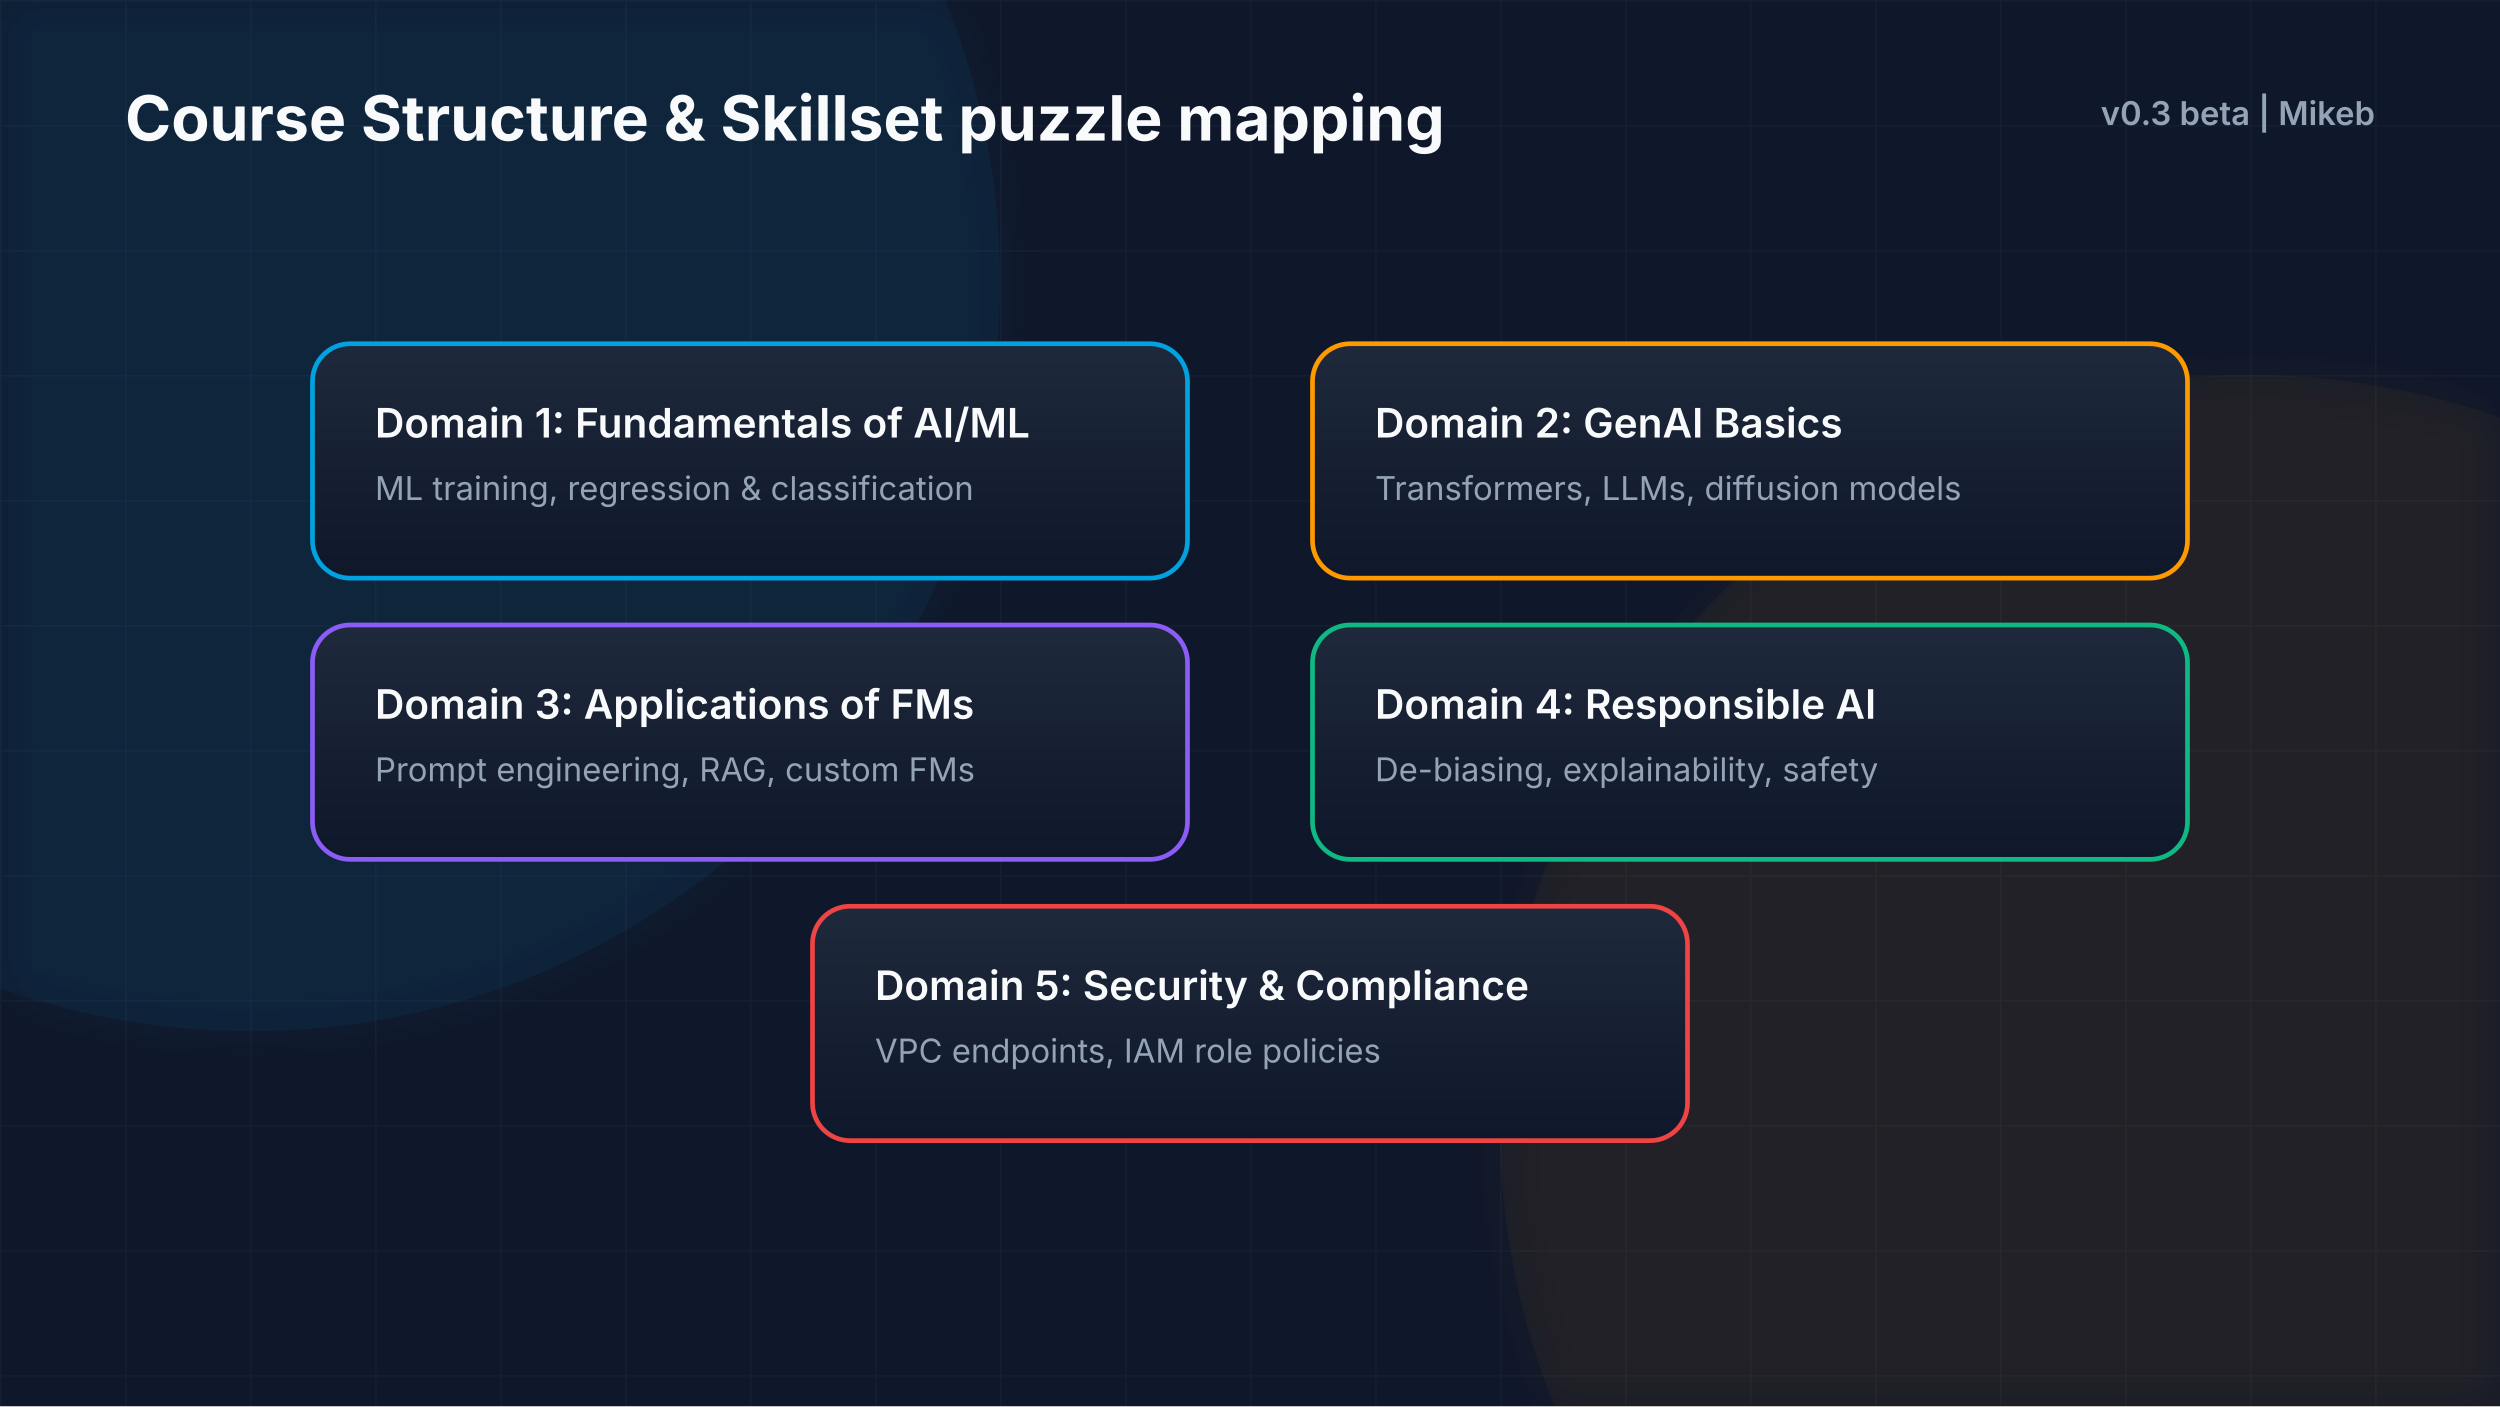
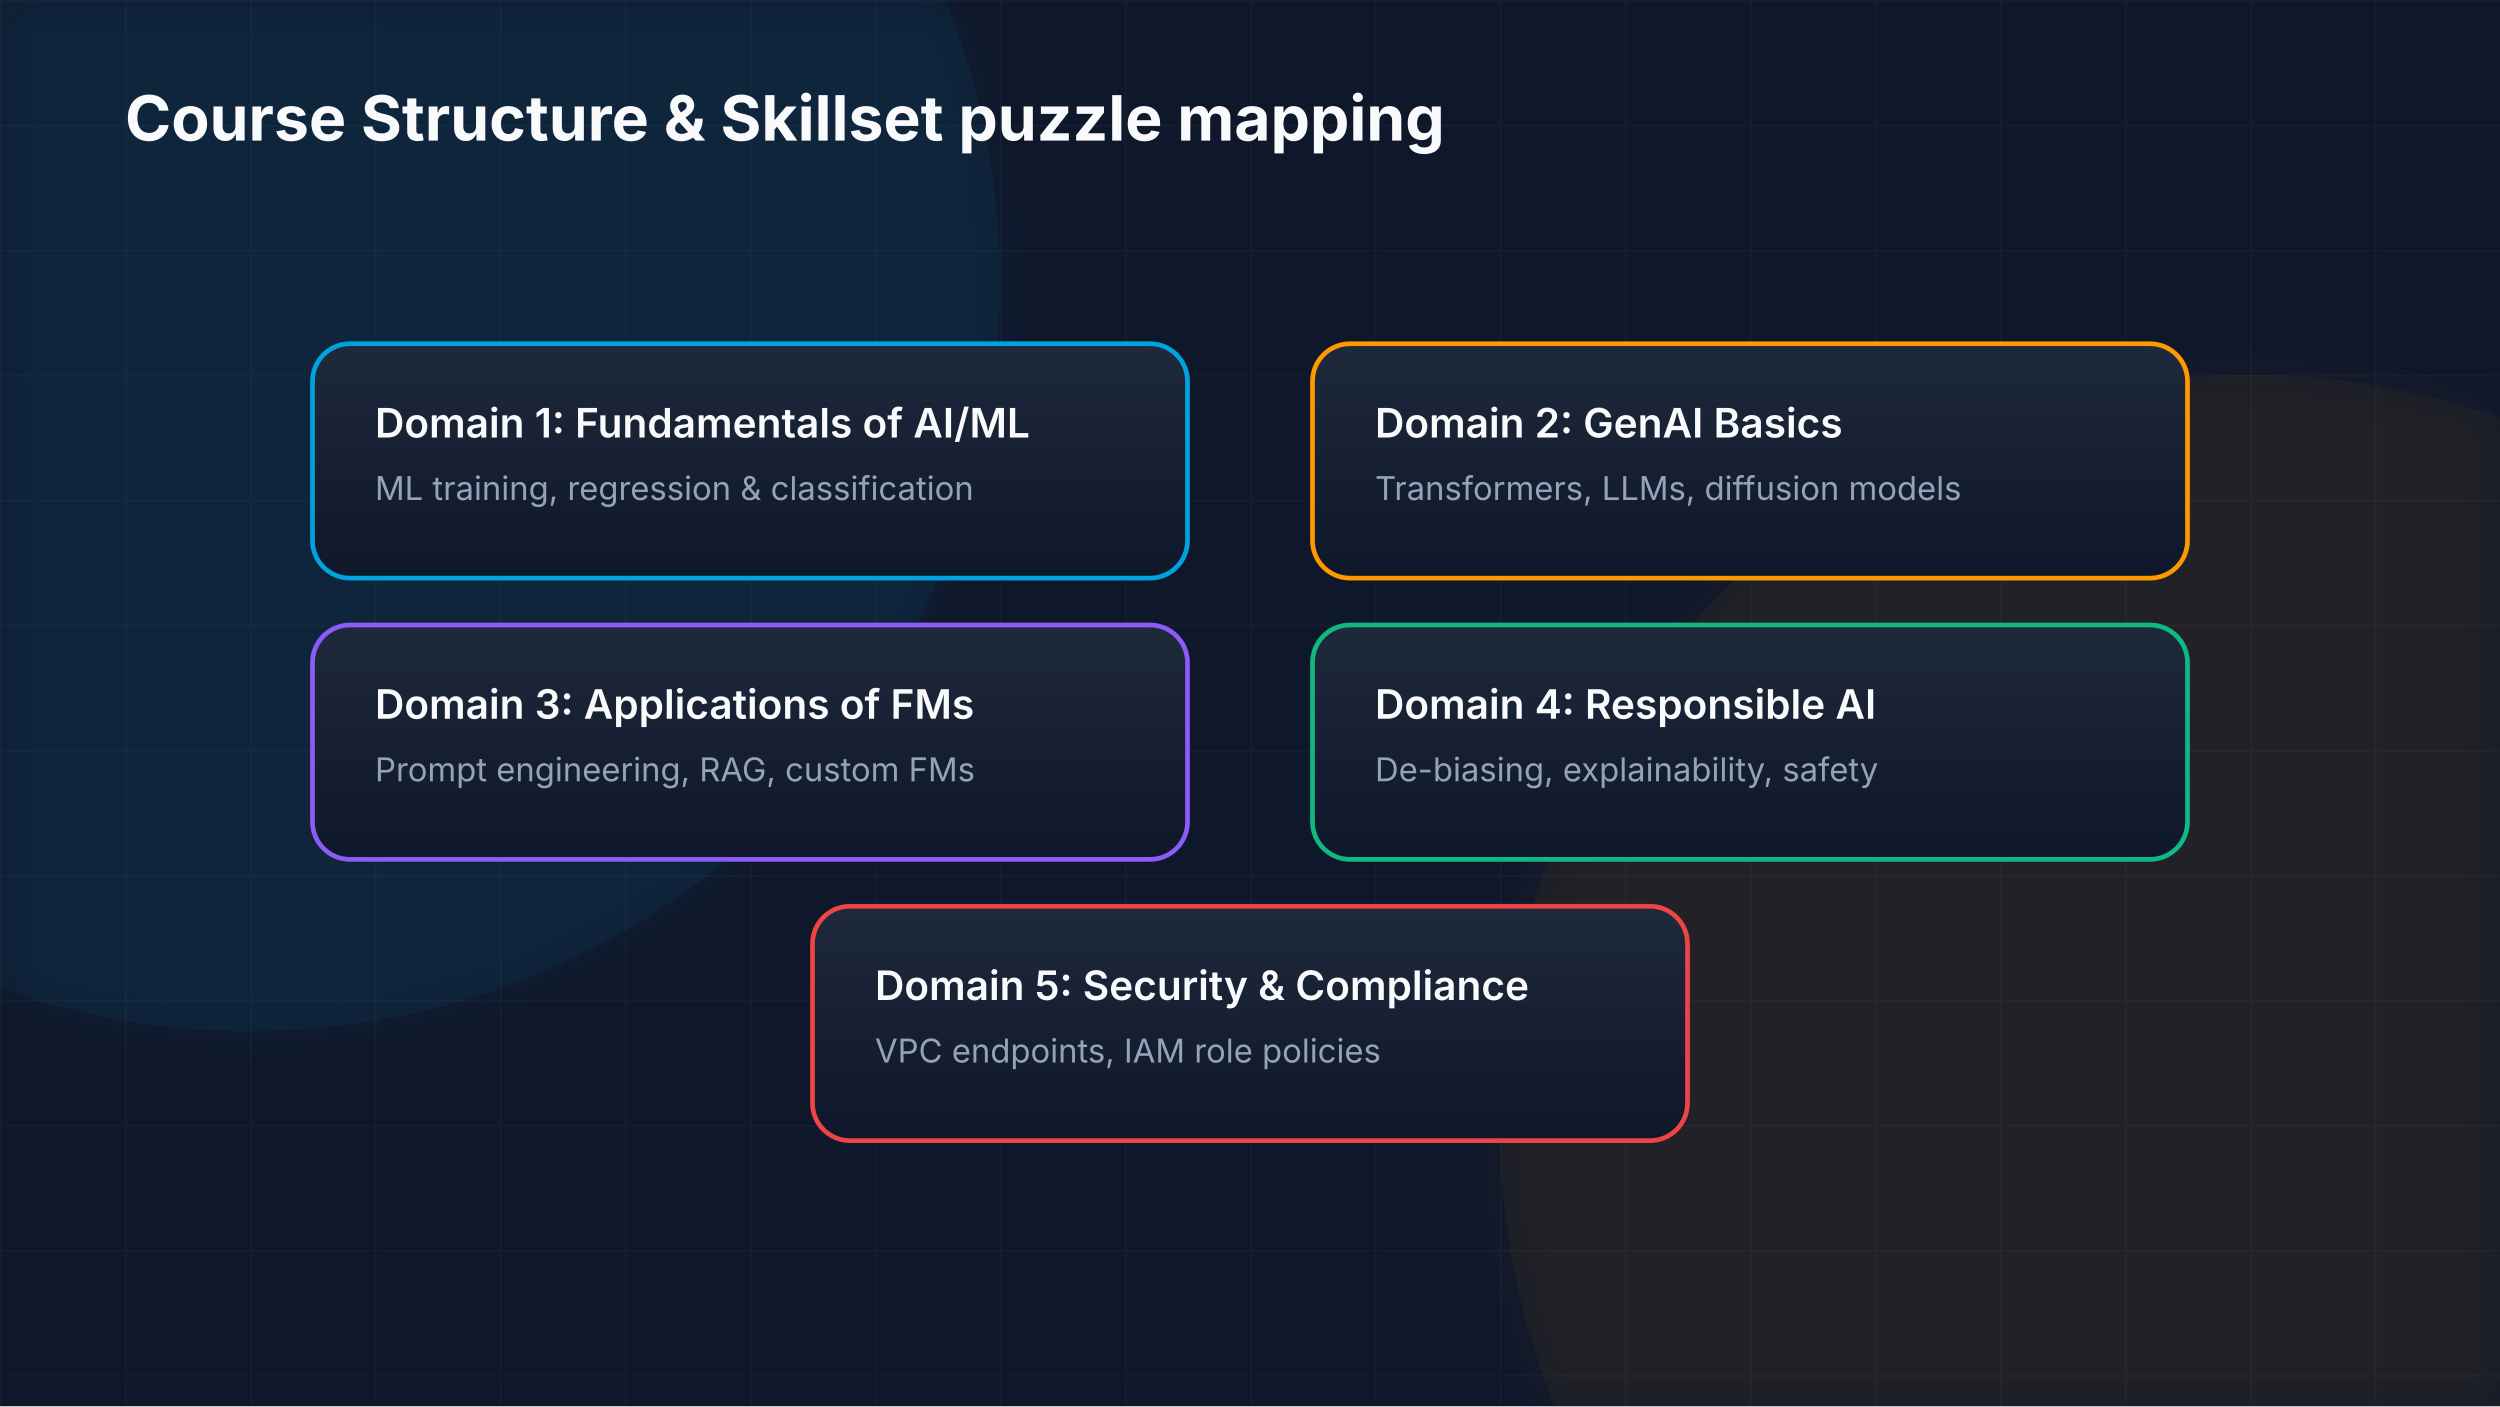
<svg xmlns="http://www.w3.org/2000/svg" viewBox="0 0 800 450" width="100%" height="100%">
  <defs>
    <linearGradient id="aws-orange" x1="0%" y1="0%" x2="100%" y2="100%">
      <stop offset="0%" stop-color="#FF9900" />
      <stop offset="100%" stop-color="#FFC400" />
    </linearGradient>
    <linearGradient id="cloud-blue" x1="0%" y1="0%" x2="100%" y2="100%">
      <stop offset="0%" stop-color="#00A3E0" />
      <stop offset="100%" stop-color="#1D70B8" />
    </linearGradient>
    <linearGradient id="success-green" x1="0%" y1="0%" x2="100%" y2="100%">
      <stop offset="0%" stop-color="#10B981" />
      <stop offset="100%" stop-color="#059669" />
    </linearGradient>
    <linearGradient id="alert-red" x1="0%" y1="0%" x2="100%" y2="100%">
      <stop offset="0%" stop-color="#EF4444" />
      <stop offset="100%" stop-color="#DC2626" />
    </linearGradient>
    <linearGradient id="warning-gold" x1="0%" y1="0%" x2="100%" y2="100%">
      <stop offset="0%" stop-color="#F59E0B" />
      <stop offset="100%" stop-color="#D97706" />
    </linearGradient>
    <linearGradient id="dark-card" x1="0%" y1="0%" x2="0%" y2="100%">
      <stop offset="0%" stop-color="#1E293B" />
      <stop offset="100%" stop-color="#0F172A" />
    </linearGradient>
    <linearGradient id="purple-glow" x1="0%" y1="0%" x2="100%" y2="100%">
      <stop offset="0%" stop-color="#8B5CF6" />
      <stop offset="100%" stop-color="#6D28D9" />
    </linearGradient>
    <filter id="glow-orange" x="-20%" y="-20%" width="140%" height="140%">
      <feGaussianBlur stdDeviation="8" result="blur" />
      <feComposite in="SourceGraphic" in2="blur" operator="over" />
    </filter>
    <filter id="glow-blue" x="-20%" y="-20%" width="140%" height="140%">
      <feGaussianBlur stdDeviation="8" result="blur" />
      <feComposite in="SourceGraphic" in2="blur" operator="over" />
    </filter>
    <pattern id="grid" width="40" height="40" patternUnits="userSpaceOnUse">
      <path d="M 40 0 L 0 0 0 40" fill="none" stroke="rgba(148, 163, 184, 0.05)" stroke-width="1" />
    </pattern>
  </defs>
  <rect width="800" height="450" fill="#0F172A" />
  <rect width="800" height="450" fill="url(#grid)" />
  <circle cx="80" cy="90" r="240" fill="rgba(0, 163, 224, 0.05)" filter="url(#glow-blue)" />
  <circle cx="720" cy="360" r="240" fill="rgba(255, 153, 0, 0.04)" filter="url(#glow-orange)" />
  <text x="40" y="45" font-family="Inter, system-ui, sans-serif" font-size="20" font-weight="700" fill="#F8FAFC">Course Structure &amp; Skillset puzzle mapping</text>
-   <text x="760" y="40" font-family="Inter, system-ui, sans-serif" font-size="10.5" font-weight="600" fill="#94A3B8" text-anchor="end">v0.3 beta | Mikeb</text>
  <rect x="100" y="110" width="280" height="75" rx="12" fill="url(#dark-card)" stroke="#00A3E0" stroke-width="1.5" />
  <text x="120" y="140" font-family="Inter, system-ui, sans-serif" font-size="13" font-weight="600" fill="#F8FAFC">Domain 1: Fundamentals of AI/ML</text>
  <text x="120" y="160" font-family="Inter, system-ui, sans-serif" font-size="10.5" fill="#94A3B8">ML training, regression &amp; classification</text>
  <rect x="420" y="110" width="280" height="75" rx="12" fill="url(#dark-card)" stroke="#FF9900" stroke-width="1.5" />
  <text x="440" y="140" font-family="Inter, system-ui, sans-serif" font-size="13" font-weight="600" fill="#F8FAFC">Domain 2: GenAI Basics</text>
  <text x="440" y="160" font-family="Inter, system-ui, sans-serif" font-size="10.5" fill="#94A3B8">Transformers, LLMs, diffusion models</text>
  <rect x="100" y="200" width="280" height="75" rx="12" fill="url(#dark-card)" stroke="#8B5CF6" stroke-width="1.5" />
  <text x="120" y="230" font-family="Inter, system-ui, sans-serif" font-size="13" font-weight="600" fill="#F8FAFC">Domain 3: Applications of FMs</text>
  <text x="120" y="250" font-family="Inter, system-ui, sans-serif" font-size="10.5" fill="#94A3B8">Prompt engineering, RAG, custom FMs</text>
  <rect x="420" y="200" width="280" height="75" rx="12" fill="url(#dark-card)" stroke="#10B981" stroke-width="1.5" />
  <text x="440" y="230" font-family="Inter, system-ui, sans-serif" font-size="13" font-weight="600" fill="#F8FAFC">Domain 4: Responsible AI</text>
  <text x="440" y="250" font-family="Inter, system-ui, sans-serif" font-size="10.5" fill="#94A3B8">De-biasing, explainability, safety</text>
  <rect x="260" y="290" width="280" height="75" rx="12" fill="url(#dark-card)" stroke="#EF4444" stroke-width="1.5" />
  <text x="280" y="320" font-family="Inter, system-ui, sans-serif" font-size="13" font-weight="600" fill="#F8FAFC">Domain 5: Security &amp; Compliance</text>
  <text x="280" y="340" font-family="Inter, system-ui, sans-serif" font-size="10.5" fill="#94A3B8">VPC endpoints, IAM role policies</text>
</svg>
